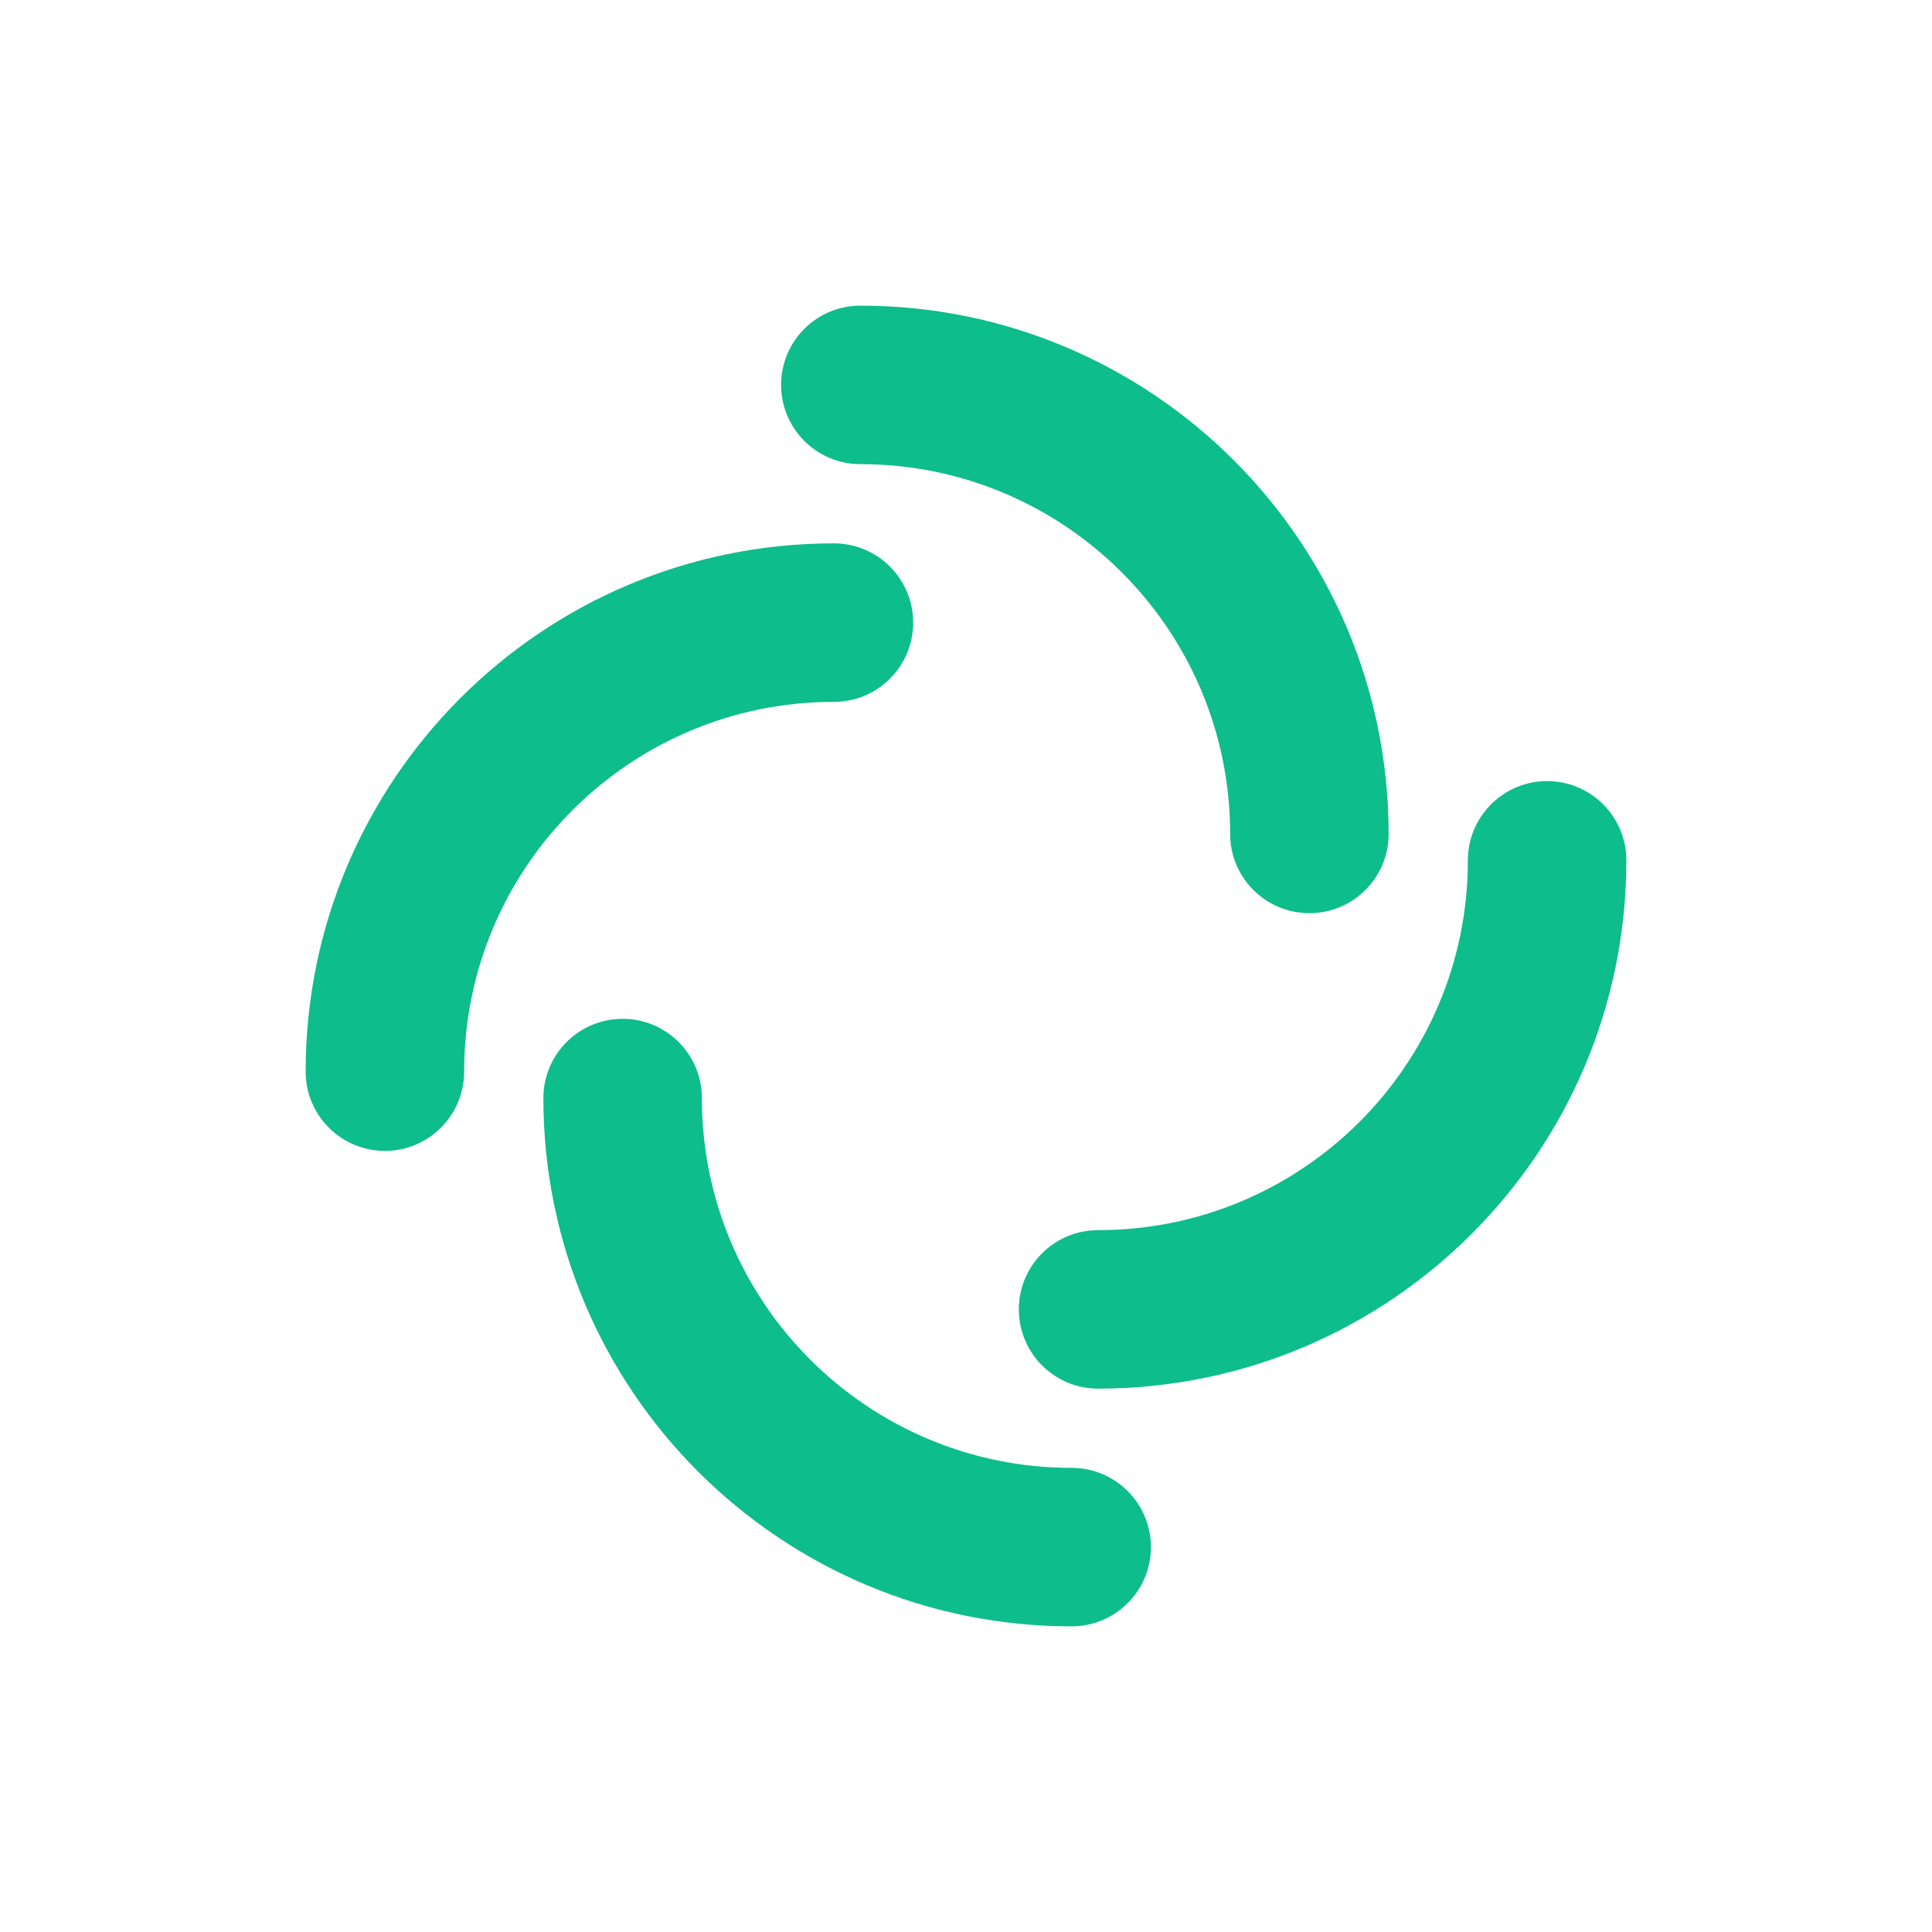
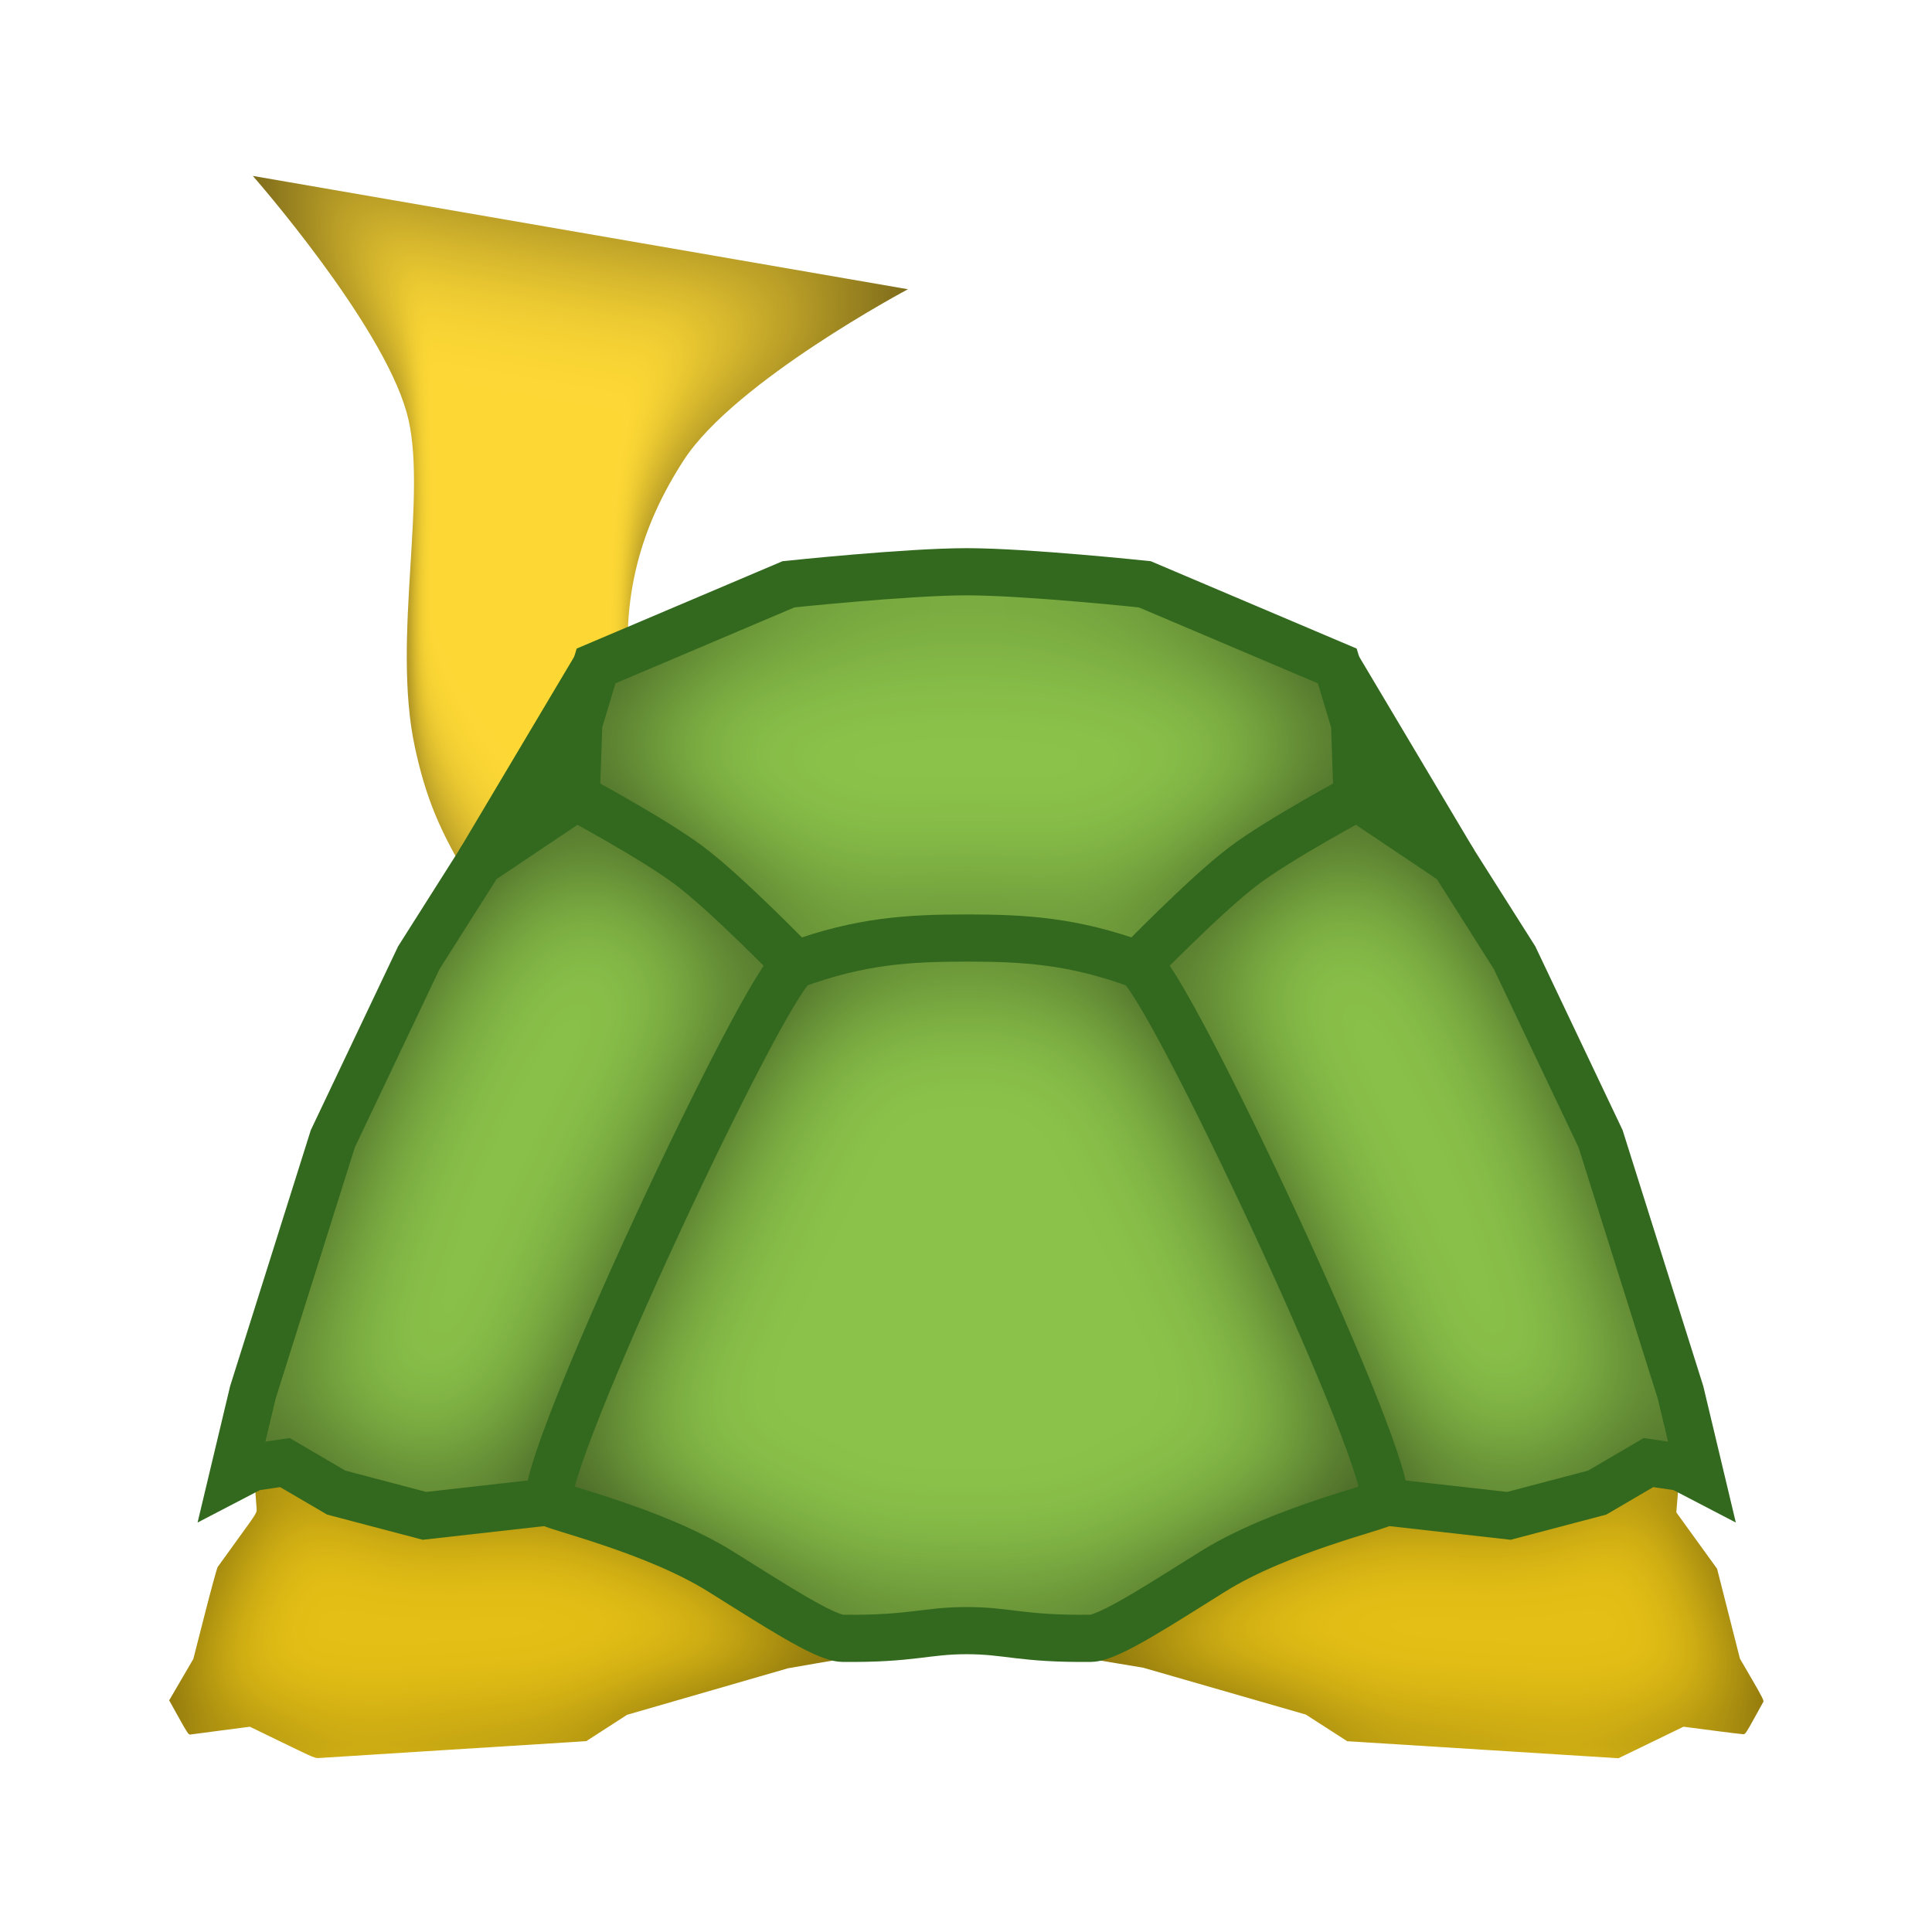
- <svg xmlns="http://www.w3.org/2000/svg" width="1024" height="1024" viewBox="0 0 1024 1024" fill="none">
-   <path fill-rule="evenodd" clip-rule="evenodd" d="M414 204C414 180.804 432.804 162 456 162C610.64 162 736 287.36 736 442C736 465.196 717.196 484 694 484C670.804 484 652 465.196 652 442C652 333.752 564.248 246 456 246C432.804 246 414 227.196 414 204Z" fill="#0DBD8B" />
-   <path fill-rule="evenodd" clip-rule="evenodd" d="M610 820C610 843.196 591.196 862 568 862C413.36 862 288 736.64 288 582C288 558.804 306.804 540 330 540C353.196 540 372 558.804 372 582C372 690.248 459.752 778 568 778C591.196 778 610 796.804 610 820Z" fill="#0DBD8B" />
-   <path fill-rule="evenodd" clip-rule="evenodd" d="M204 610C180.804 610 162 591.196 162 568C162 413.36 287.36 288 442 288C465.196 288 484 306.804 484 330C484 353.196 465.196 372 442 372C333.752 372 246 459.752 246 568C246 591.196 227.196 610 204 610Z" fill="#0DBD8B" />
-   <path fill-rule="evenodd" clip-rule="evenodd" d="M820 414C843.196 414 862 432.804 862 456C862 610.64 736.64 736 582 736C558.804 736 540 717.196 540 694C540 670.804 558.804 652 582 652C690.248 652 778 564.248 778 456C778 432.804 796.804 414 820 414Z" fill="#0DBD8B" />
+ <svg xmlns="http://www.w3.org/2000/svg" id="svg10" version="1.1" fill="none" viewBox="0 0 1024 1024" height="1024" width="1024">
+   <defs id="defs14">
+     <filter style="color-interpolation-filters:sRGB" id="filter2036">
+       <feFlood flood-opacity="0.502" flood-color="rgb(0,0,0)" result="flood" id="feFlood2026" />
+       <feComposite in="flood" in2="SourceGraphic" operator="out" result="composite1" id="feComposite2028" />
+       <feGaussianBlur in="composite1" stdDeviation="1.5" result="blur" id="feGaussianBlur2030" />
+       <feOffset dx="0" dy="0" result="offset" id="feOffset2032" />
+       <feComposite in="offset" in2="SourceGraphic" operator="atop" result="composite2" id="feComposite2034" />
+     </filter>
+     <filter style="color-interpolation-filters:sRGB" id="filter2965">
+       <feFlood flood-opacity="0.8" flood-color="rgb(0,0,0)" result="flood" id="feFlood2955" />
+       <feComposite in="flood" in2="SourceGraphic" operator="out" result="composite1" id="feComposite2957" />
+       <feGaussianBlur in="composite1" stdDeviation="8" result="blur" id="feGaussianBlur2959" />
+       <feOffset dx="0" dy="0" result="offset" id="feOffset2961" />
+       <feComposite in="offset" in2="SourceGraphic" operator="atop" result="composite2" id="feComposite2963" />
+     </filter>
+     <filter style="color-interpolation-filters:sRGB" id="filter2953">
+       <feFlood flood-opacity="0.8" flood-color="rgb(0,0,0)" result="flood" id="feFlood2943" />
+       <feComposite in="flood" in2="SourceGraphic" operator="out" result="composite1" id="feComposite2945" />
+       <feGaussianBlur in="composite1" stdDeviation="8" result="blur" id="feGaussianBlur2947" />
+       <feOffset dx="0" dy="0" result="offset" id="feOffset2949" />
+       <feComposite in="offset" in2="SourceGraphic" operator="atop" result="composite2" id="feComposite2951" />
+     </filter>
+     <filter style="color-interpolation-filters:sRGB" id="filter2989">
+       <feFlood flood-opacity="0.8" flood-color="rgb(0,0,0)" result="flood" id="feFlood2979" />
+       <feComposite in="flood" in2="SourceGraphic" operator="out" result="composite1" id="feComposite2981" />
+       <feGaussianBlur in="composite1" stdDeviation="8" result="blur" id="feGaussianBlur2983" />
+       <feOffset dx="0" dy="0" result="offset" id="feOffset2985" />
+       <feComposite in="offset" in2="SourceGraphic" operator="atop" result="composite2" id="feComposite2987" />
+     </filter>
+     <filter style="color-interpolation-filters:sRGB" id="filter2977">
+       <feFlood flood-opacity="0.8" flood-color="rgb(0,0,0)" result="flood" id="feFlood2967" />
+       <feComposite in="flood" in2="SourceGraphic" operator="out" result="composite1" id="feComposite2969" />
+       <feGaussianBlur in="composite1" stdDeviation="8" result="blur" id="feGaussianBlur2971" />
+       <feOffset dx="0" dy="0" result="offset" id="feOffset2973" />
+       <feComposite in="offset" in2="SourceGraphic" operator="atop" result="composite2" id="feComposite2975" />
+     </filter>
+     <filter style="color-interpolation-filters:sRGB" id="filter1778">
+       <feFlood flood-opacity="0.502" flood-color="rgb(0,0,0)" result="flood" id="feFlood1768" />
+       <feComposite in="flood" in2="SourceGraphic" operator="out" result="composite1" id="feComposite1770" />
+       <feGaussianBlur in="composite1" stdDeviation="5" result="blur" id="feGaussianBlur1772" />
+       <feOffset dx="0" dy="0" result="offset" id="feOffset1774" />
+       <feComposite in="offset" in2="SourceGraphic" operator="atop" result="composite2" id="feComposite1776" />
+     </filter>
+   </defs>
+   <g transform="matrix(18.89764,0,0,18.89764,32.16393,6.952651)" id="g2052">
+     <path style="fill:#fdd835;fill-opacity:1;stroke:none;stroke-width:1.323;stroke-linecap:butt;stroke-linejoin:miter;stroke-miterlimit:4;stroke-dasharray:none;stroke-opacity:1;filter:url(#filter2036)" d="m -7.304,22.852 c 0,0 -7.428,-0.647 -8.942,-1.192 -1.663,-0.598 -2.602,-1.165 -3.679,-2.071 -2.395,-2.015 -4.083,-5.908 -5.937,-7.272 -2.122,-1.562 -7.469,-2.589 -7.469,-2.589 l 8.232,-4.378 8.232,-4.378 c 0,0 -2.251,5.015 -2.028,7.64 0.184,2.172 0.928,4.132 2.718,5.948 1.428,1.449 11.225,4.182 8.401,3.319" id="path874" transform="rotate(37.81978,-6.436583,63.66042)" />
+     <path transform="matrix(0.2645833,0,0,0.2645837,0.01066662,6.923971)" id="path2929" d="m 81.874,145.806 c -1.442,-0.464 -3.955,-1.879 -9.499,-5.344 -4.002,-2.502 -4.906,-3.002 -7.502,-4.151 -2.91,-1.287 -5.079,-2.065 -11.214,-4.022 l -1.834,-0.585 1.14e-4,-0.506 c 4.84e-4,-2.136 3.354,-10.912 8.84,-23.133 6.965,-15.516 14.658,-30.592 16.754,-32.833 0.343,-0.367 0.517,-0.466 1.3,-0.74 5.294,-1.852 9.951,-2.534 17.3,-2.533 6.958,2.74e-4 11.342,0.604 16.456,2.265 1.688,0.548 1.75,0.577 2.091,0.964 3.063,3.48 15.436,28.825 21.982,45.03 2.318,5.738 3.488,9.22 3.638,10.83 0.051,0.544 0.047,0.558 -0.203,0.687 -0.14,0.072 -1.538,0.534 -3.107,1.027 -5.857,1.838 -9.663,3.341 -12.969,5.119 -0.583,0.314 -2.572,1.513 -4.419,2.665 -1.847,1.152 -3.916,2.427 -4.596,2.833 -1.444,0.862 -4.029,2.188 -4.729,2.426 -1.06,0.361 -5.004,0.257 -9.163,-0.241 -2.166,-0.259 -2.597,-0.284 -4.979,-0.284 -2.38,-5.3e-4 -2.815,0.024 -4.994,0.283 -2.674,0.317 -4.969,0.467 -7.071,0.461 -1.249,-0.004 -1.492,-0.029 -2.08,-0.219 z" style="fill:#8bc34a;fill-opacity:1;stroke:none;stroke-width:0.009;stroke-miterlimit:4;stroke-dasharray:none;stroke-opacity:1;filter:url(#filter2965)" />
+     <path transform="matrix(0.2645833,0,0,0.2645837,0.01066662,6.923971)" id="path2931" d="m 33.825,131.802 -4.609,-1.22 -2.729,-1.598 -2.729,-1.598 -1.733,0.256 c -1.728,0.255 -1.736,0.257 -2.727,0.754 l -0.993,0.498 0.063,-0.249 c 0.035,-0.137 0.515,-2.139 1.067,-4.448 l 1.004,-4.198 4.239,-13.435 4.239,-13.435 4.544,-9.554 4.544,-9.554 3.182,-5.03 3.182,-5.03 5.115,-3.44 5.115,-3.44 0.625,0.322 c 0.881,0.454 4.958,2.786 6.591,3.771 4.838,2.918 7.137,4.807 13.548,11.134 l 2.368,2.336 -0.392,0.404 c -1.242,1.279 -4.05,6.309 -8.318,14.899 -8.896,17.906 -17.081,37.206 -17.347,40.903 -0.044,0.606 -0.071,0.691 -0.235,0.727 -0.203,0.044 -12.886,1.467 -12.958,1.454 -0.024,-0.004 -2.118,-0.557 -4.654,-1.228 z" style="fill:#8bc34a;fill-opacity:1;stroke:none;stroke-width:0.009;stroke-miterlimit:4;stroke-dasharray:none;stroke-opacity:1;filter:url(#filter2953)" />
+     <path transform="matrix(0.2645833,0,0,0.2645837,0.01066662,6.923971)" id="path2933" d="m 112.695,74.102 c -2.596,-0.873 -5.533,-1.546 -8.18,-1.876 -2.291,-0.286 -3.523,-0.357 -7.081,-0.412 -7.811,-0.121 -12.37,0.44 -17.831,2.195 L 77.903,74.553 75.493,72.173 C 70.347,67.091 67.709,64.779 64.994,62.968 62.935,61.594 58.449,58.93 55.515,57.339 l -0.773,-0.42 0.005,-0.855 c 0.003,-0.47 0.057,-2.227 0.121,-3.904 l 0.116,-3.049 0.908,-3.005 0.908,-3.005 10.172,-4.315 10.172,-4.315 2.124,-0.211 c 2.541,-0.253 7.727,-0.685 10.786,-0.899 2.686,-0.188 8.714,-0.212 11.225,-0.045 3.791,0.252 9.524,0.73 12.419,1.037 l 1.193,0.126 10.159,4.312 10.159,4.312 0.905,3.018 0.905,3.018 0.094,2.683 c 0.052,1.475 0.119,3.221 0.149,3.879 l 0.054,1.196 -0.473,0.254 c -3.943,2.116 -9.638,5.566 -11.426,6.922 -2,1.516 -4.566,3.843 -8.314,7.537 l -3.006,2.963 z" style="fill:#8bc34a;fill-opacity:1;stroke:none;stroke-width:0.009;stroke-miterlimit:4;stroke-dasharray:none;stroke-opacity:1;filter:url(#filter2989)" />
+     <path id="path2935" d="m 11.856,23.68 c 0.12,-0.226 3.025,-5.081 3.03,-5.065 0.004,0.013 -0.078,0.306 -0.184,0.651 l -0.191,0.628 -0.036,1.042 -0.036,1.042 -1.271,0.853 c -0.699,0.469 -1.283,0.857 -1.297,0.861 -0.014,0.005 -0.021,-3.71e-4 -0.015,-0.012 z" style="fill:#43a047;fill-opacity:1;stroke:none;stroke-width:0.002;stroke-miterlimit:4;stroke-dasharray:none;stroke-opacity:1" />
+     <path id="path2937" d="m 37.684,22.851 c -0.706,-0.474 -1.287,-0.865 -1.291,-0.869 -0.004,-0.004 -0.024,-0.47 -0.044,-1.035 l -0.037,-1.028 -0.199,-0.663 c -0.109,-0.365 -0.195,-0.667 -0.19,-0.672 0.005,-0.005 0.695,1.145 1.534,2.555 0.839,1.41 1.522,2.566 1.518,2.57 -0.004,0.004 -0.585,-0.382 -1.291,-0.856 z" style="fill:#43a047;fill-opacity:1;stroke:none;stroke-width:0.002;stroke-miterlimit:4;stroke-dasharray:none;stroke-opacity:1" />
+     <path transform="matrix(0.2645833,0,0,0.2645837,0.01066662,6.923971)" id="path2939" d="m 146.798,132.283 c -3.5,-0.404 -6.374,-0.738 -6.386,-0.742 -0.012,-0.004 -0.022,-0.156 -0.023,-0.339 -0.001,-0.588 -0.42,-2.203 -1.091,-4.208 -4.291,-12.819 -20.967,-48.002 -24.643,-51.99 l -0.341,-0.369 2.942,-2.907 c 5.308,-5.244 7.637,-7.219 11.113,-9.421 2.175,-1.378 5.786,-3.485 8.462,-4.937 l 0.551,-0.299 5.108,3.422 5.108,3.422 3.205,5.061 3.205,5.061 4.553,9.583 4.553,9.583 4.236,13.442 4.236,13.442 1.048,4.375 c 0.577,2.406 1.037,4.389 1.024,4.407 -0.013,0.017 -0.441,-0.192 -0.949,-0.464 l -0.925,-0.496 -1.766,-0.264 -1.766,-0.264 -2.728,1.598 -2.728,1.598 -4.664,1.229 c -2.565,0.676 -4.733,1.225 -4.817,1.219 -0.084,-0.005 -3.017,-0.34 -6.517,-0.744 z" style="fill:#8bc34a;fill-opacity:1;stroke:none;stroke-width:0.009;stroke-miterlimit:4;stroke-dasharray:none;stroke-opacity:1;filter:url(#filter2977)" />
+     <path transform="matrix(0.2645833,0,0,0.2645837,0.01066662,6.923971)" id="path2941" d="m 23.473,157.16 -3.456,-1.68 -3.077,0.401 c -1.692,0.22 -3.16,0.414 -3.262,0.43 -0.158,0.025 -0.334,-0.239 -1.201,-1.799 l -1.016,-1.828 1.28,-2.193 1.28,-2.193 1.216,-4.76 c 0.669,-2.618 1.284,-4.864 1.367,-4.99 0.083,-0.126 1.049,-1.468 2.149,-2.981 1.952,-2.687 1.998,-2.761 1.979,-3.15 -0.01,-0.219 -0.081,-1.179 -0.158,-2.134 -0.076,-0.955 -0.126,-1.848 -0.11,-1.985 l 0.029,-0.249 1.591,-0.239 1.591,-0.239 2.721,1.585 2.721,1.585 4.692,1.238 4.692,1.238 6.552,-0.734 c 6.306,-0.707 6.563,-0.729 6.861,-0.588 0.17,0.08 1.597,0.551 3.171,1.046 5.598,1.76 9.032,3.1 12.4,4.839 0.745,0.385 2.986,1.715 4.979,2.955 1.993,1.241 4.249,2.622 5.012,3.07 1.715,1.005 3.916,2.085 4.618,2.265 1.104,0.283 5.013,0.14 8.931,-0.327 2.166,-0.258 2.623,-0.284 4.95,-0.286 2.332,-0.001 2.779,0.024 4.95,0.281 2.789,0.33 4.825,0.466 6.975,0.466 1.413,0 1.607,-0.019 2.263,-0.227 1.484,-0.469 3.71,-1.715 9.556,-5.352 3.712,-2.309 4.696,-2.866 6.662,-3.772 2.871,-1.323 5.864,-2.432 10.68,-3.958 1.466,-0.464 2.812,-0.915 2.991,-1.001 0.32,-0.155 0.412,-0.147 6.883,0.583 l 6.558,0.74 4.563,-1.196 c 2.51,-0.658 4.692,-1.254 4.849,-1.326 0.157,-0.072 1.433,-0.803 2.836,-1.625 l 2.551,-1.495 1.598,0.233 c 0.879,0.128 1.623,0.259 1.654,0.29 0.031,0.031 -0.029,1.092 -0.132,2.358 l -0.189,2.302 2.161,2.989 2.161,2.989 1.211,4.764 1.211,4.764 1.287,2.211 c 0.984,1.691 1.267,2.244 1.202,2.351 -0.047,0.077 -0.494,0.885 -0.993,1.797 -0.783,1.429 -0.937,1.657 -1.118,1.657 -0.115,0 -1.593,-0.18 -3.284,-0.401 l -3.075,-0.401 -3.446,1.671 -3.446,1.671 -14.379,-0.903 -14.379,-0.903 -2.194,-1.412 -2.194,-1.412 -5.303,-1.528 c -2.917,-0.841 -6.795,-1.958 -8.618,-2.483 l -3.315,-0.954 -5.038,-0.843 c -5.771,-0.966 -9.892,-1.576 -12.114,-1.794 -1.453,-0.142 -1.631,-0.142 -3.067,-0.001 -2.686,0.264 -8.424,1.129 -14.455,2.179 l -2.98,0.519 -8.529,2.465 -8.529,2.465 -2.158,1.394 -2.158,1.394 -1.156,0.08 c -0.636,0.044 -6.884,0.437 -13.884,0.872 -7,0.436 -12.95,0.812 -13.222,0.837 -0.493,0.045 -0.496,0.044 -3.95,-1.635 z" style="fill:#e4bf15;fill-opacity:1;stroke:none;stroke-width:0.009;stroke-miterlimit:4;stroke-dasharray:none;stroke-opacity:1;filter:url(#filter1778)" />
+     <path id="path1420" d="m 13.69,41.754 -3.486,0.393 -2.476,-0.652 -1.439,-0.842 -0.907,0.133 -0.563,0.293 0.571,-2.393 2.242,-7.114 2.412,-5.078 1.697,-2.678 2.72,-1.824" style="fill:none;stroke:#33691e;stroke-width:1.323;stroke-linecap:butt;stroke-linejoin:miter;stroke-miterlimit:4;stroke-dasharray:none;stroke-opacity:1" />
+     <path id="path1416" d="m 20.613,26.685 c -0.77,0.281 -7.286,14.178 -6.907,15.086 0.046,0.111 2.905,0.756 4.793,1.932 1.499,0.934 2.927,1.873 3.434,1.879 1.951,0.021 2.316,-0.216 3.478,-0.216 1.162,0 1.527,0.237 3.478,0.216 0.507,-0.005 1.935,-0.945 3.434,-1.879 1.888,-1.177 4.747,-1.821 4.793,-1.932 0.378,-0.907 -6.138,-14.805 -6.907,-15.086 -1.823,-0.665 -3.18,-0.744 -4.798,-0.744 -1.618,0 -2.975,0.078 -4.798,0.744 z" style="fill:none;stroke:#33691e;stroke-width:1.323;stroke-linecap:butt;stroke-linejoin:miter;stroke-miterlimit:4;stroke-dasharray:none;stroke-opacity:1" />
+     <path style="fill:none;stroke:#33691e;stroke-width:1.323;stroke-linecap:butt;stroke-linejoin:miter;stroke-miterlimit:4;stroke-dasharray:none;stroke-opacity:1" d="m 37.132,41.754 3.486,0.393 2.476,-0.652 1.439,-0.842 0.907,0.133 0.563,0.293 -0.571,-2.393 -2.242,-7.114 -2.412,-5.078 -1.697,-2.678 -2.72,-1.824" id="path1420-1" />
+     <path style="fill:none;stroke:#33691e;stroke-width:1.323;stroke-linecap:butt;stroke-linejoin:miter;stroke-miterlimit:4;stroke-dasharray:none;stroke-opacity:1" d="m 30.209,26.685 c 0,0 1.89,-1.951 2.969,-2.766 0.989,-0.748 3.183,-1.926 3.183,-1.926 l -0.072,-2.07 -0.485,-1.613 -5.397,-2.29 c 0,0 -3.327,-0.352 -4.997,-0.352 -1.67,0 -4.997,0.352 -4.997,0.352 l -5.397,2.29 -0.485,1.613 -0.072,2.07 c 0,0 2.194,1.178 3.183,1.926 1.079,0.815 2.969,2.766 2.969,2.766" id="path1418-9" />
+     <path id="path2898" d="m 15.018,18.31 -3.277,5.507" style="fill:none;stroke:#33691e;stroke-width:1.323;stroke-linecap:butt;stroke-linejoin:miter;stroke-miterlimit:4;stroke-dasharray:none;stroke-opacity:1" />
+     <path style="fill:none;stroke:#33691e;stroke-width:1.323;stroke-linecap:butt;stroke-linejoin:miter;stroke-miterlimit:4;stroke-dasharray:none;stroke-opacity:1" d="m 35.804,18.31 3.277,5.507" id="path2898-7" />
+   </g>
</svg>
